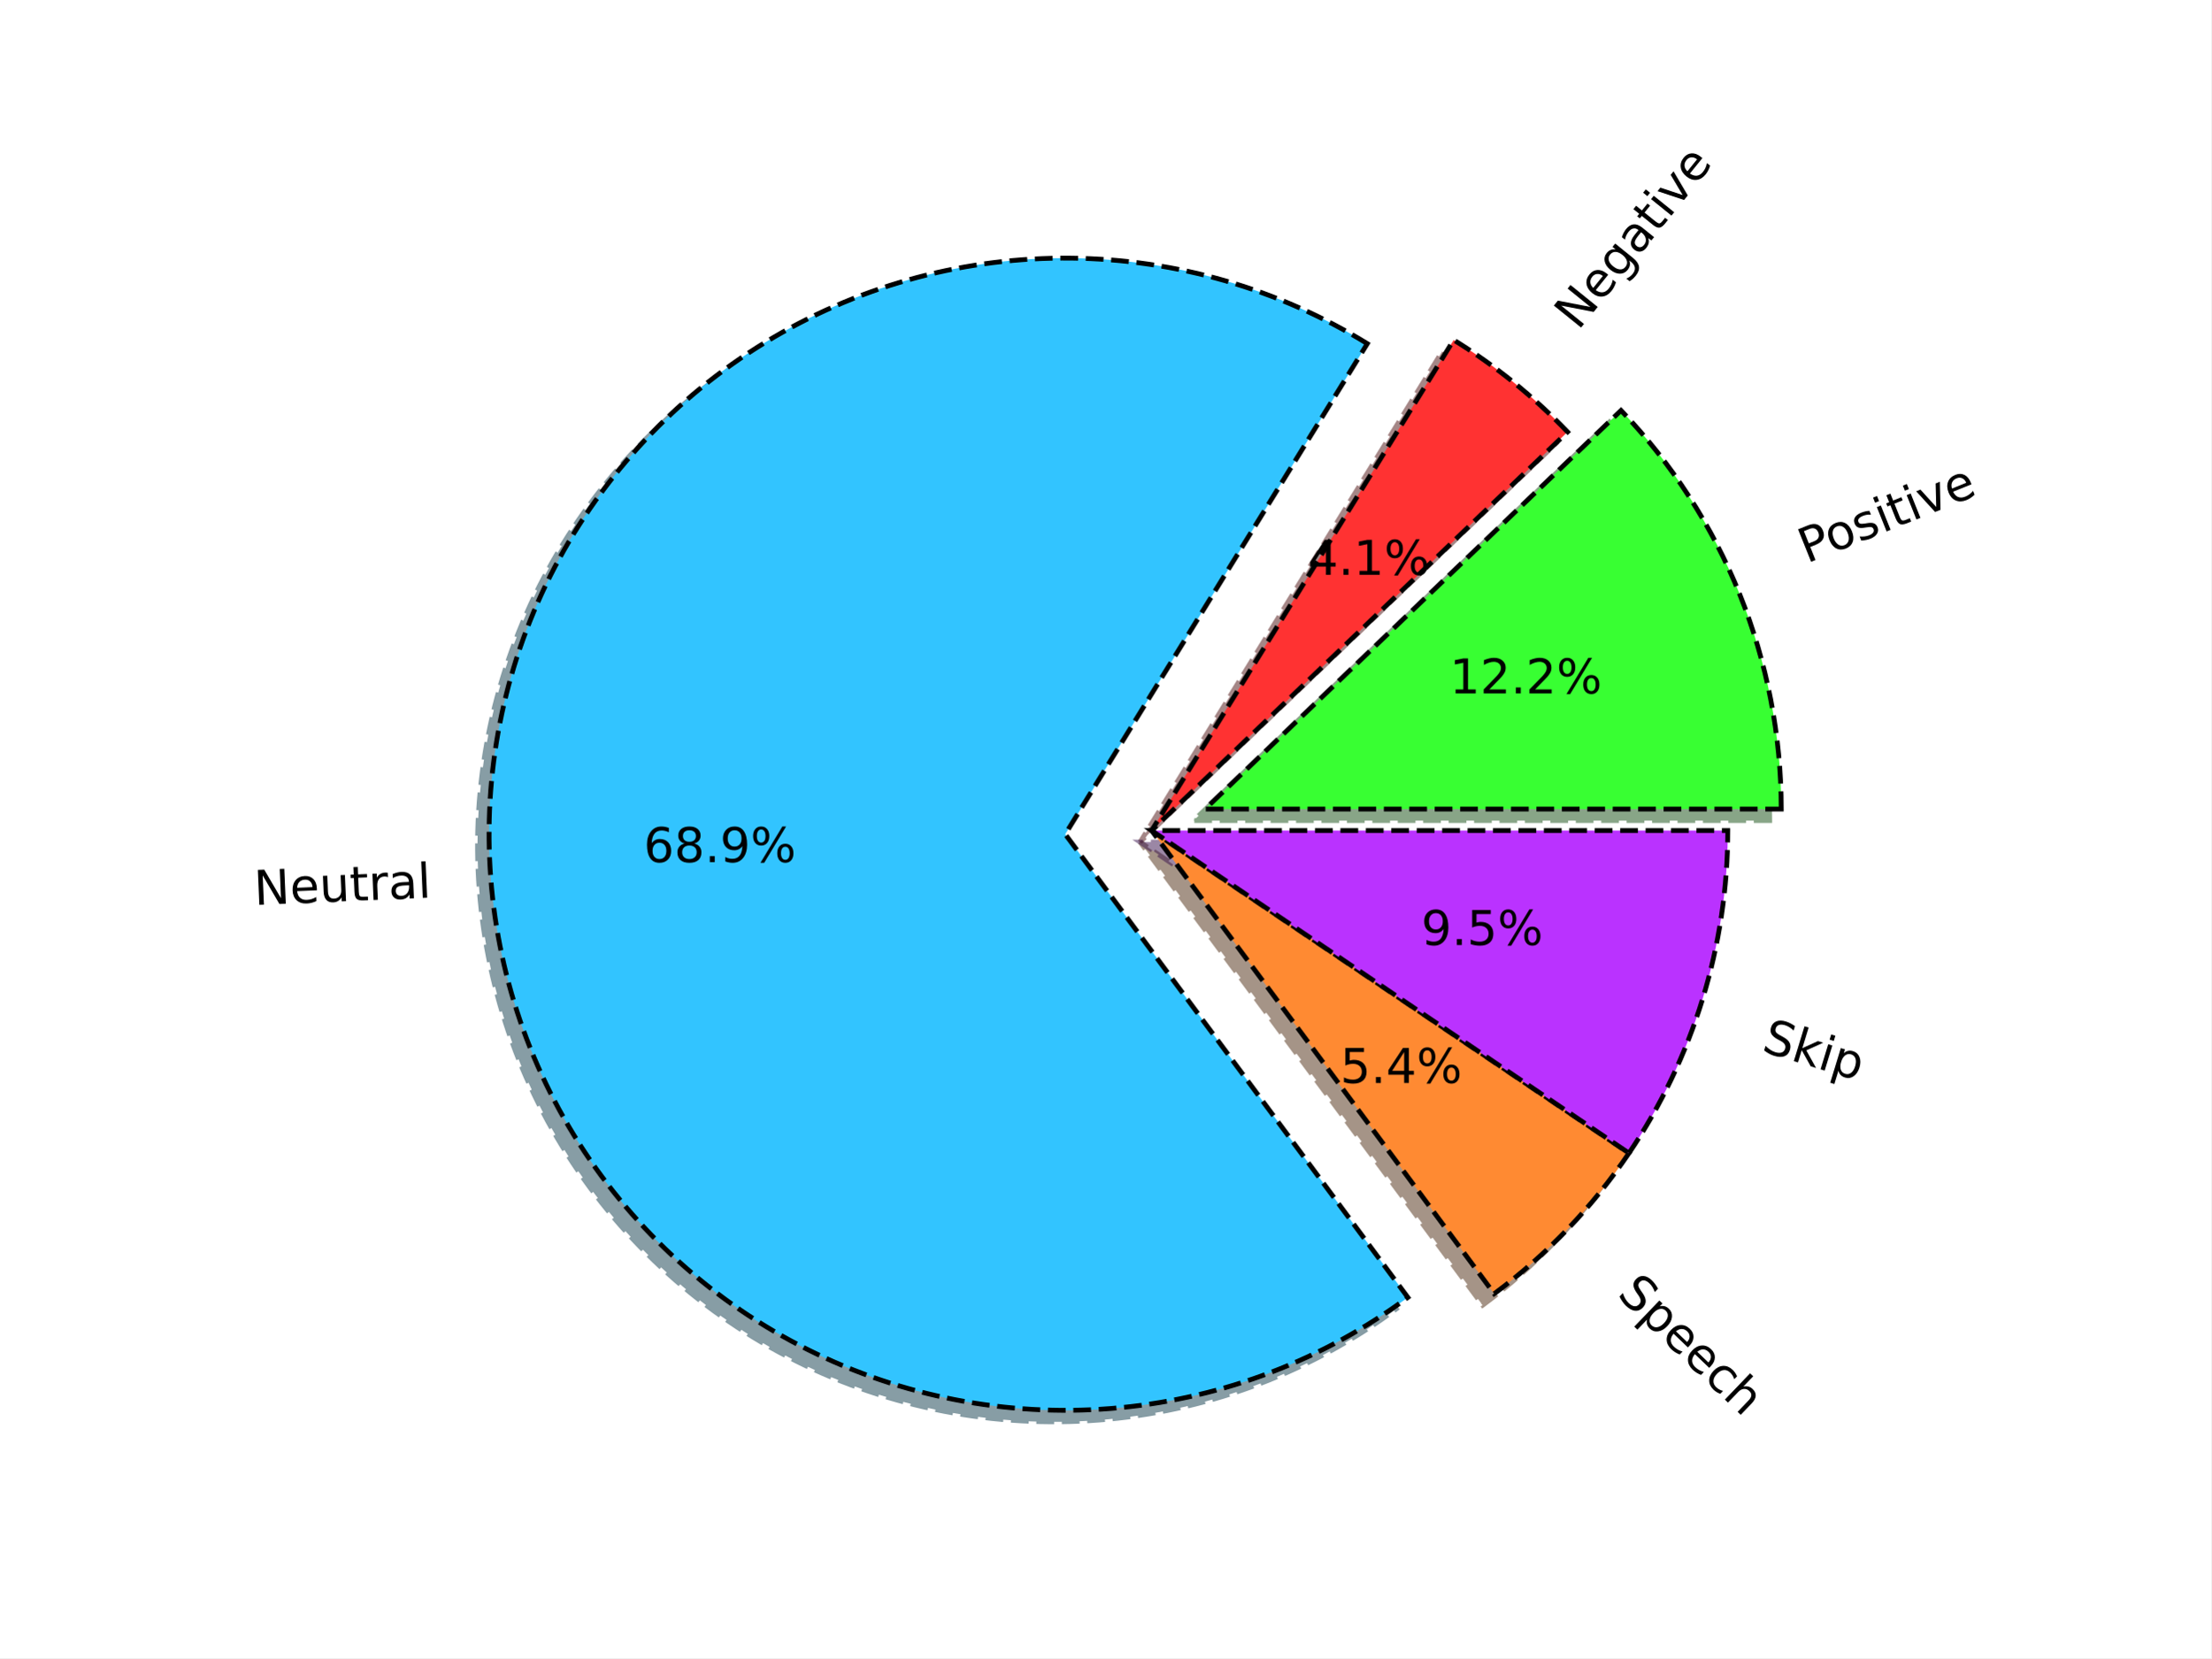
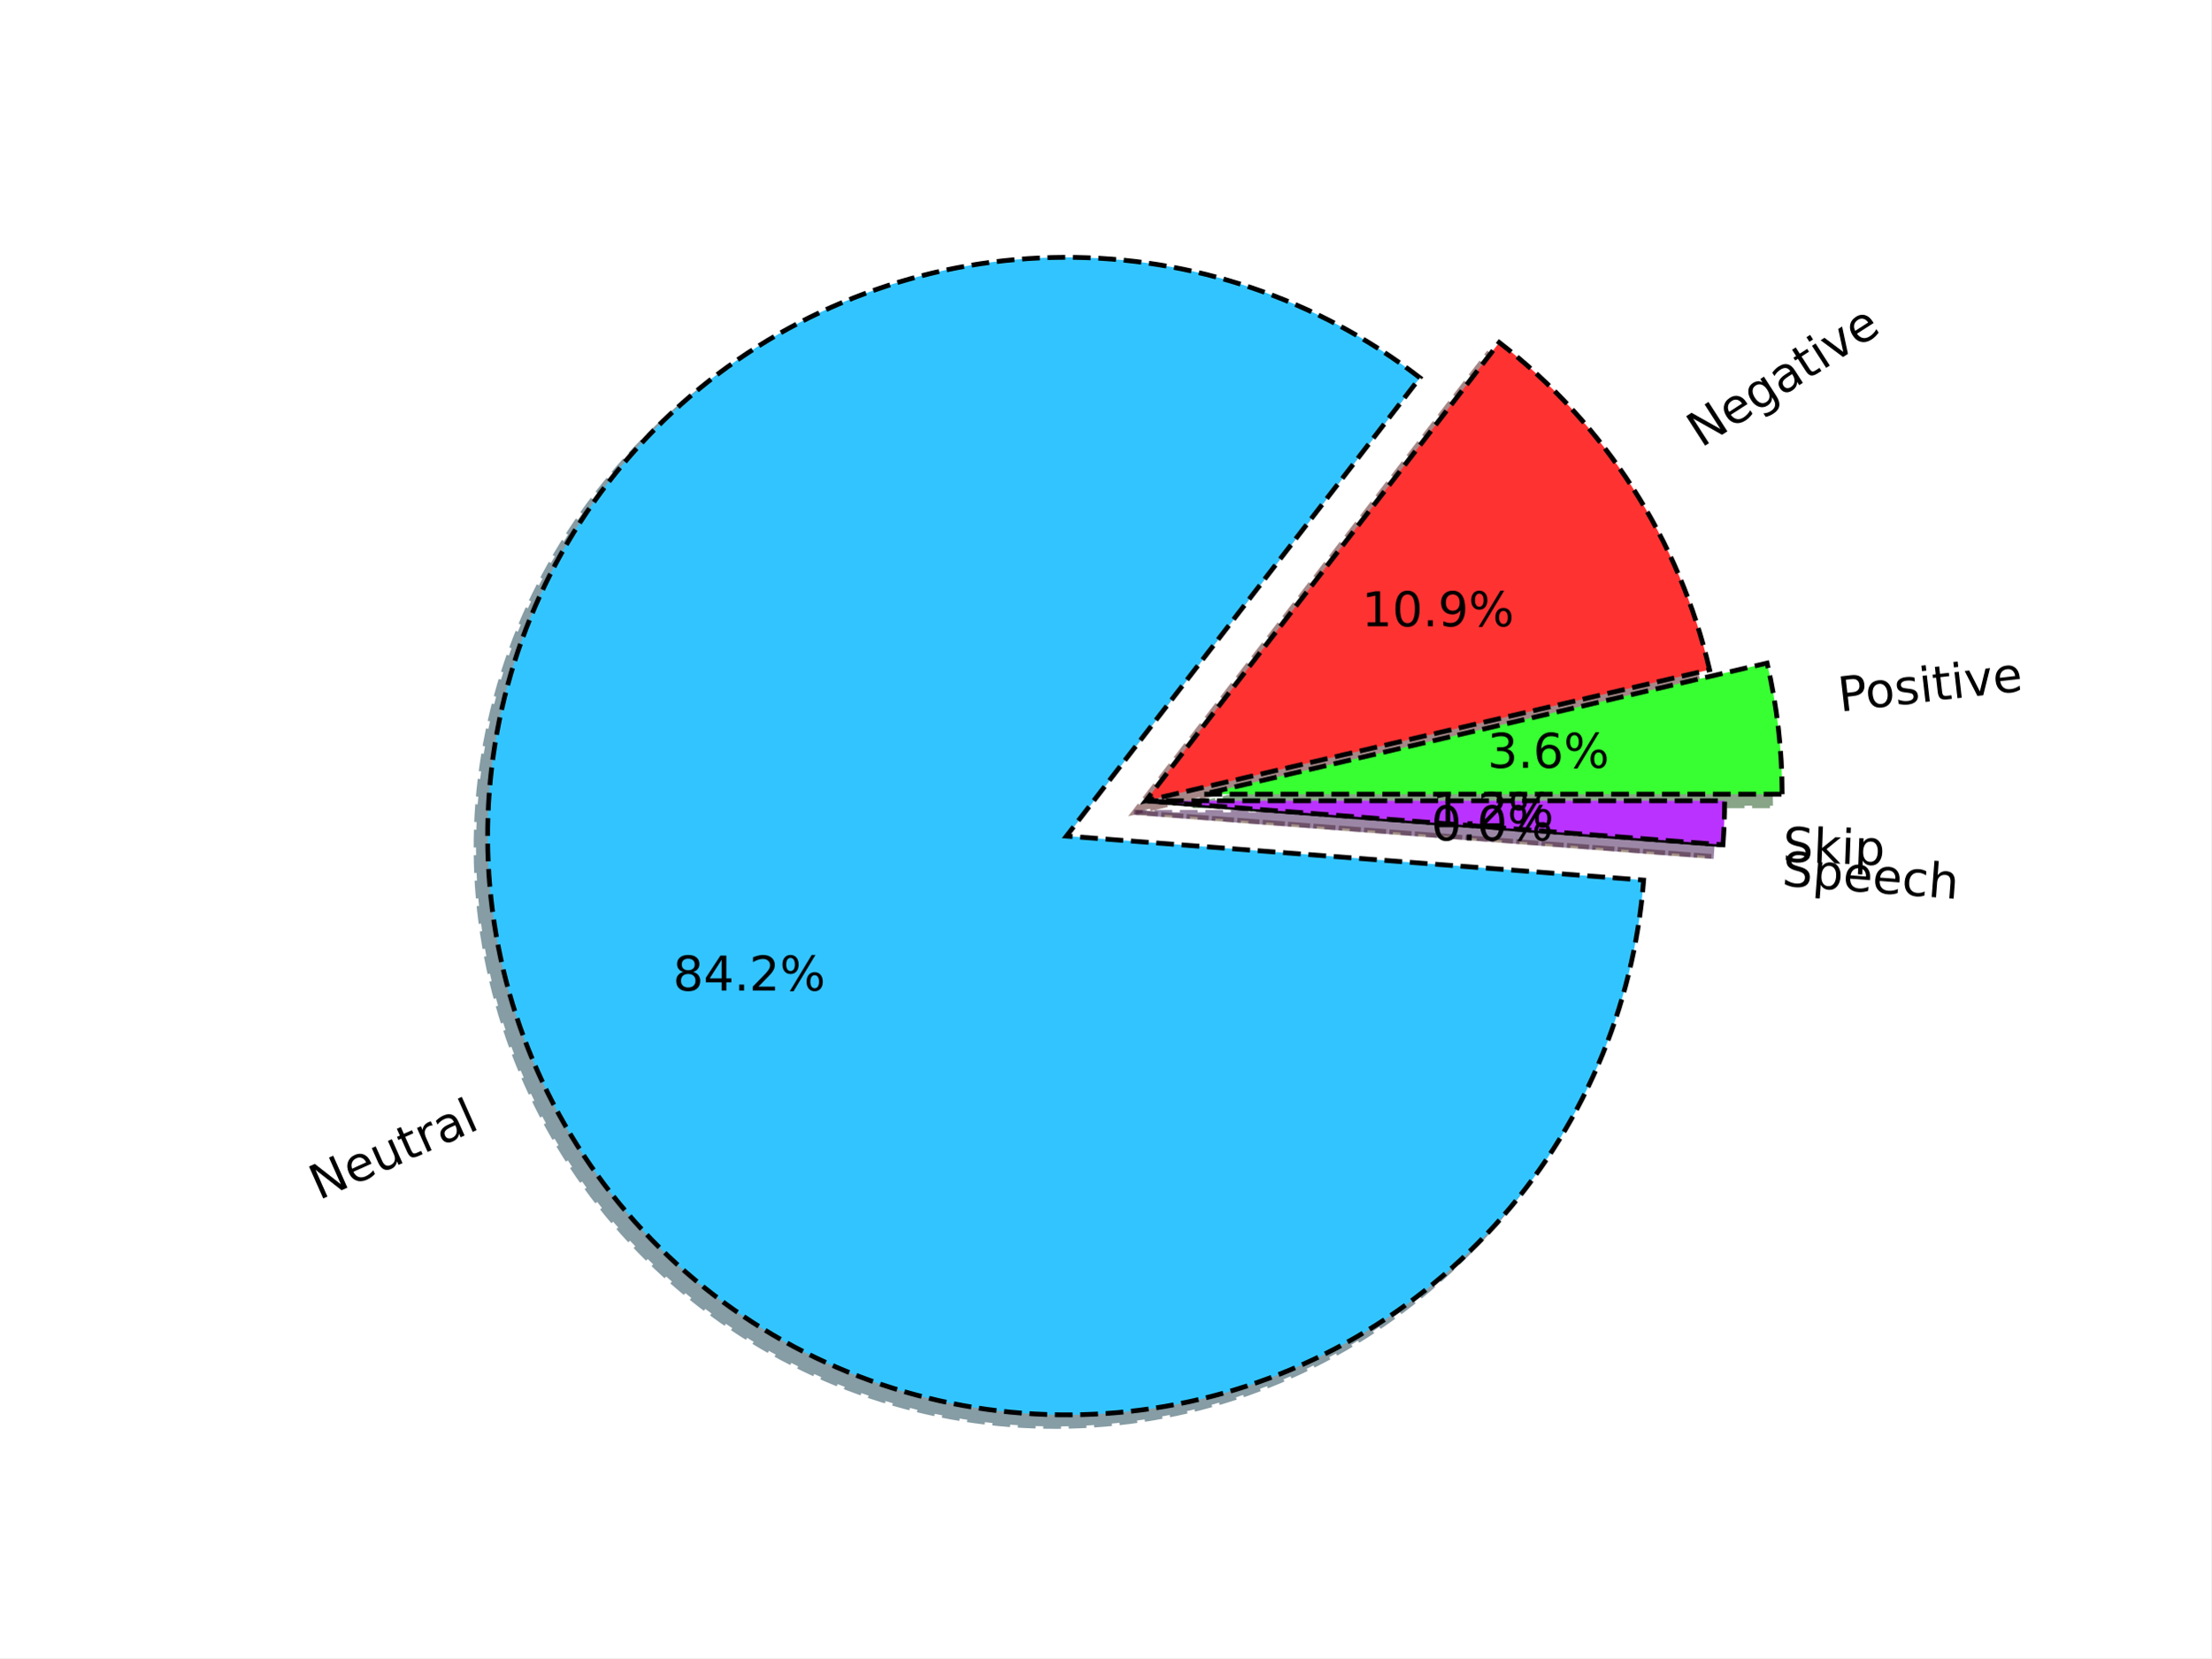
<svg xmlns="http://www.w3.org/2000/svg" xmlns:xlink="http://www.w3.org/1999/xlink" height="345.6pt" version="1.1" viewBox="0 0 460.8 345.6" width="460.8pt">
  <defs>
    <style type="text/css">*{stroke-linecap:butt;stroke-linejoin:round;}</style>
  </defs>
  <g id="figure_1">
    <g id="patch_1">
      <path d="M 0 345.6  L 460.8 345.6  L 460.8 0  L 0 0  z " style="fill:#ffffff;" />
    </g>
    <g id="axes_1">
      <g id="patch_2">
-         <path d="M 368.818 171.034  C 368.818 155.694 365.878 140.495 360.159 126.261  C 354.439 112.027 346.044 99.02 335.43 87.945  L 248.736 171.034  L 368.818 171.034  z " style="fill:#114c0f;opacity:0.5;stroke:#114c0f;stroke-dasharray:3.7,1.6;stroke-dashoffset:0;stroke-linejoin:miter;" />
+         <path d="M 368.993 167.943  C 368.993 163.348 368.731 158.757 368.207 154.192  C 367.683 149.627 366.899 145.095 365.858 140.62  L 248.358 167.943  L 368.993 167.943  z " style="fill:#114c0f;opacity:0.5;stroke:#114c0f;stroke-dasharray:3.7,1.6;stroke-dashoffset:0;stroke-linejoin:miter;" />
      </g>
      <g id="patch_3">
-         <path d="M 324.288 92.422  C 320.759 88.741 316.999 85.287 313.032 82.084  C 309.064 78.88 304.896 75.932 300.554 73.258  L 237.594 175.512  L 324.288 92.422  z " style="fill:#4c0f0f;opacity:0.5;stroke:#4c0f0f;stroke-dasharray:3.7,1.6;stroke-dashoffset:0;stroke-linejoin:miter;" />
+         <path d="M 353.873 141.995  C 350.744 128.539 345.327 115.72 337.858 104.098  C 330.389 92.476 320.979 82.223 310.039 73.787  L 236.373 169.318  L 353.873 141.995  z " style="fill:#4c0f0f;opacity:0.5;stroke:#4c0f0f;stroke-dasharray:3.7,1.6;stroke-dashoffset:0;stroke-linejoin:miter;" />
      </g>
      <g id="patch_4">
-         <path d="M 282.557 74.023  C 263.996 62.594 242.669 56.432 220.872 56.201  C 199.076 55.97 177.622 61.677 158.822 72.71  C 140.023 83.742 124.577 99.687 114.149 118.829  C 103.721 137.97 98.699 159.595 99.624 181.373  C 100.549 203.151 107.387 224.271 119.401 242.459  C 131.414 260.647 148.157 275.226 167.824 284.624  C 187.492 294.022 209.352 297.89 231.051 295.811  C 252.749 293.732 273.477 285.783 291.002 272.822  L 219.598 176.276  L 282.557 74.023  z " style="fill:#0f3b4c;opacity:0.5;stroke:#0f3b4c;stroke-dasharray:3.7,1.6;stroke-dashoffset:0;stroke-linejoin:miter;" />
+         <path d="M 293.508 81.147  C 282.949 73.005 271.114 66.67 258.483 62.399  C 245.852 58.128 232.601 55.981 219.268 56.044  C 205.935 56.108 192.704 58.381 180.115 62.772  C 167.525 67.163 155.75 73.61 145.27 81.852  C 134.789 90.094 125.747 100.017 118.512 111.217  C 111.277 122.416 105.949 134.738 102.744 147.68  C 99.538 160.622 98.501 174.006 99.674 187.288  C 100.846 200.569 104.213 213.565 109.636 225.745  C 115.059 237.926 122.464 249.123 131.549 258.882  C 140.635 268.64 151.275 276.825 163.038 283.103  C 174.8 289.382 187.523 293.667 200.687 295.784  C 213.851 297.901 227.275 297.821 240.413 295.547  C 253.551 293.274 266.221 288.838 277.908 282.42  C 289.595 276.002 300.138 267.691 309.106 257.825  C 318.075 247.959 325.346 236.675 330.624 224.431  C 335.902 212.186 339.113 199.152 340.128 185.857  L 219.842 176.678  L 293.508 81.147  z " style="fill:#0f3b4c;opacity:0.5;stroke:#0f3b4c;stroke-dasharray:3.7,1.6;stroke-dashoffset:0;stroke-linejoin:miter;" />
      </g>
      <g id="patch_5">
-         <path d="M 308.998 272.057  C 314.467 268.013 319.581 263.511 324.288 258.601  C 328.994 253.691 333.274 248.39 337.083 242.755  L 237.594 175.512  L 308.998 272.057  z " style="fill:#4c290f;opacity:0.5;stroke:#4c290f;stroke-dasharray:3.7,1.6;stroke-dashoffset:0;stroke-linejoin:miter;" />
+         <path d="M 356.659 178.497  C 356.659 178.497 356.659 178.497 356.659 178.497  L 236.373 169.318  L 356.659 178.497  z " style="fill:#4c290f;opacity:0.5;stroke:#4c290f;stroke-dasharray:3.7,1.6;stroke-dashoffset:0;stroke-linejoin:miter;" />
      </g>
      <g id="patch_6">
-         <path d="M 337.083 242.755  C 343.756 232.881 348.922 222.069 352.412 210.674  C 355.902 199.28 357.676 187.429 357.676 175.512  L 237.594 175.512  L 337.083 242.755  z " style="fill:#380f4c;opacity:0.5;stroke:#380f4c;stroke-dasharray:3.7,1.6;stroke-dashoffset:0;stroke-linejoin:miter;" />
+         <path d="M 356.659 178.497  C 356.775 176.97 356.863 175.441 356.921 173.911  C 356.979 172.381 357.009 170.85 357.009 169.318  L 236.373 169.318  L 356.659 178.497  z " style="fill:#380f4c;opacity:0.5;stroke:#380f4c;stroke-dasharray:3.7,1.6;stroke-dashoffset:0;stroke-linejoin:miter;" />
      </g>
      <g id="patch_7">
-         <path d="M 371.22 168.633  C 371.22 153.292 368.28 138.093 362.56 123.859  C 356.841 109.625 348.446 96.618 337.832 85.543  L 251.138 168.633  L 371.22 168.633  z " style="fill:#38ff32;stroke:#000000;stroke-dasharray:3.7,1.6;stroke-dashoffset:0;stroke-linejoin:miter;" />
+         <path d="M 371.406 165.531  C 371.406 160.936 371.144 156.344 370.62 151.779  C 370.096 147.214 369.312 142.683 368.271 138.207  L 250.771 165.531  L 371.406 165.531  z " style="fill:#38ff32;stroke:#000000;stroke-dasharray:3.7,1.6;stroke-dashoffset:0;stroke-linejoin:miter;" />
      </g>
      <g id="patch_8">
-         <path d="M 326.689 90.021  C 323.161 86.339 319.401 82.886 315.433 79.682  C 311.465 76.478 307.298 73.531 302.955 70.857  L 239.995 173.11  L 326.689 90.021  z " style="fill:#ff3232;stroke:#000000;stroke-dasharray:3.7,1.6;stroke-dashoffset:0;stroke-linejoin:miter;" />
+         <path d="M 356.286 139.582  C 353.157 126.126 347.74 113.307 340.271 101.685  C 332.802 90.063 323.392 79.81 312.451 71.374  L 238.786 166.906  L 356.286 139.582  z " style="fill:#ff3232;stroke:#000000;stroke-dasharray:3.7,1.6;stroke-dashoffset:0;stroke-linejoin:miter;" />
      </g>
      <g id="patch_9">
-         <path d="M 284.959 71.621  C 266.398 60.193 245.07 54.031 223.274 53.799  C 201.477 53.568 180.024 59.276 161.224 70.308  C 142.424 81.34 126.978 97.286 116.55 116.427  C 106.122 135.569 101.1 157.193 102.026 178.971  C 102.951 200.749 109.788 221.87 121.802 240.058  C 133.816 258.246 150.558 272.824 170.226 282.222  C 189.894 291.62 211.754 295.488 233.452 293.409  C 255.151 291.33 275.879 283.382 293.404 270.42  L 221.999 173.875  L 284.959 71.621  z " style="fill:#32c4ff;stroke:#000000;stroke-dasharray:3.7,1.6;stroke-dashoffset:0;stroke-linejoin:miter;" />
+         <path d="M 295.921 78.734  C 285.362 70.592 273.526 64.257 260.896 59.986  C 248.265 55.715 235.013 53.568 221.68 53.631  C 208.347 53.695 195.117 55.968 182.527 60.359  C 169.938 64.75 158.163 71.198 147.683 79.44  C 137.202 87.682 128.16 97.604 120.925 108.804  C 113.69 120.003 108.361 132.325 105.156 145.267  C 101.951 158.209 100.914 171.594 102.086 184.875  C 103.259 198.157 106.625 211.152 112.049 223.333  C 117.472 235.513 124.877 246.711 133.962 256.469  C 143.048 266.227 153.688 274.412 165.451 280.691  C 177.213 286.969 189.936 291.254 203.1 293.371  C 216.264 295.488 229.688 295.408 242.826 293.135  C 255.964 290.861 268.634 286.425 280.321 280.007  C 292.008 273.59 302.55 265.278 311.519 255.413  C 320.488 245.547 327.759 234.262 333.037 222.018  C 338.315 209.774 341.526 196.739 342.541 183.444  L 222.255 174.266  L 295.921 78.734  z " style="fill:#32c4ff;stroke:#000000;stroke-dasharray:3.7,1.6;stroke-dashoffset:0;stroke-linejoin:miter;" />
      </g>
      <g id="patch_10">
-         <path d="M 311.4 269.656  C 316.868 265.611 321.983 261.11 326.689 256.199  C 331.395 251.289 335.676 245.988 339.484 240.353  L 239.995 173.11  L 311.4 269.656  z " style="fill:#ff8a32;stroke:#000000;stroke-dasharray:3.7,1.6;stroke-dashoffset:0;stroke-linejoin:miter;" />
+         <path d="M 359.072 176.084  C 359.072 176.084 359.072 176.084 359.072 176.084  L 238.786 166.906  L 359.072 176.084  z " style="fill:#ff8a32;stroke:#000000;stroke-dasharray:3.7,1.6;stroke-dashoffset:0;stroke-linejoin:miter;" />
      </g>
      <g id="patch_11">
-         <path d="M 339.484 240.353  C 346.158 230.479 351.324 219.667 354.814 208.273  C 358.303 196.878 360.077 185.027 360.077 173.11  L 239.995 173.11  L 339.484 240.353  z " style="fill:#ba32ff;stroke:#000000;stroke-dasharray:3.7,1.6;stroke-dashoffset:0;stroke-linejoin:miter;" />
+         <path d="M 359.072 176.084  C 359.188 174.558 359.275 173.029 359.334 171.498  C 359.392 169.968 359.421 168.437 359.421 166.906  L 238.786 166.906  L 359.072 176.084  z " style="fill:#ba32ff;stroke:#000000;stroke-dasharray:3.7,1.6;stroke-dashoffset:0;stroke-linejoin:miter;" />
      </g>
      <g id="matplotlib.axis_1" />
      <g id="matplotlib.axis_2" />
      <g id="text_1">
-         <g transform="translate(376.5357 117.4523)rotate(-21.89189)scale(0.1 -0.1)">
+         <g transform="translate(383.4709 148.3379)rotate(-6.545454)scale(0.1 -0.1)">
          <defs>
            <path d="M 1259 4147  L 1259 2394  L 2053 2394  Q 2494 2394 2734 2622  Q 2975 2850 2975 3272  Q 2975 3691 2734 3919  Q 2494 4147 2053 4147  L 1259 4147  z M 628 4666  L 2053 4666  Q 2838 4666 3239 4311  Q 3641 3956 3641 3272  Q 3641 2581 3239 2228  Q 2838 1875 2053 1875  L 1259 1875  L 1259 0  L 628 0  L 628 4666  z " id="DejaVuSans-50" transform="scale(0.015625)" />
            <path d="M 1959 3097  Q 1497 3097 1228 2736  Q 959 2375 959 1747  Q 959 1119 1226 758  Q 1494 397 1959 397  Q 2419 397 2687 759  Q 2956 1122 2956 1747  Q 2956 2369 2687 2733  Q 2419 3097 1959 3097  z M 1959 3584  Q 2709 3584 3137 3096  Q 3566 2609 3566 1747  Q 3566 888 3137 398  Q 2709 -91 1959 -91  Q 1206 -91 779 398  Q 353 888 353 1747  Q 353 2609 779 3096  Q 1206 3584 1959 3584  z " id="DejaVuSans-6f" transform="scale(0.015625)" />
            <path d="M 2834 3397  L 2834 2853  Q 2591 2978 2328 3040  Q 2066 3103 1784 3103  Q 1356 3103 1142 2972  Q 928 2841 928 2578  Q 928 2378 1081 2264  Q 1234 2150 1697 2047  L 1894 2003  Q 2506 1872 2764 1633  Q 3022 1394 3022 966  Q 3022 478 2636 193  Q 2250 -91 1575 -91  Q 1294 -91 989 -36  Q 684 19 347 128  L 347 722  Q 666 556 975 473  Q 1284 391 1588 391  Q 1994 391 2212 530  Q 2431 669 2431 922  Q 2431 1156 2273 1281  Q 2116 1406 1581 1522  L 1381 1569  Q 847 1681 609 1914  Q 372 2147 372 2553  Q 372 3047 722 3315  Q 1072 3584 1716 3584  Q 2034 3584 2315 3537  Q 2597 3491 2834 3397  z " id="DejaVuSans-73" transform="scale(0.015625)" />
            <path d="M 603 3500  L 1178 3500  L 1178 0  L 603 0  L 603 3500  z M 603 4863  L 1178 4863  L 1178 4134  L 603 4134  L 603 4863  z " id="DejaVuSans-69" transform="scale(0.015625)" />
            <path d="M 1172 4494  L 1172 3500  L 2356 3500  L 2356 3053  L 1172 3053  L 1172 1153  Q 1172 725 1289 603  Q 1406 481 1766 481  L 2356 481  L 2356 0  L 1766 0  Q 1100 0 847 248  Q 594 497 594 1153  L 594 3053  L 172 3053  L 172 3500  L 594 3500  L 594 4494  L 1172 4494  z " id="DejaVuSans-74" transform="scale(0.015625)" />
            <path d="M 191 3500  L 800 3500  L 1894 563  L 2988 3500  L 3597 3500  L 2284 0  L 1503 0  L 191 3500  z " id="DejaVuSans-76" transform="scale(0.015625)" />
            <path d="M 3597 1894  L 3597 1613  L 953 1613  Q 991 1019 1311 708  Q 1631 397 2203 397  Q 2534 397 2845 478  Q 3156 559 3463 722  L 3463 178  Q 3153 47 2828 -22  Q 2503 -91 2169 -91  Q 1331 -91 842 396  Q 353 884 353 1716  Q 353 2575 817 3079  Q 1281 3584 2069 3584  Q 2775 3584 3186 3129  Q 3597 2675 3597 1894  z M 3022 2063  Q 3016 2534 2758 2815  Q 2500 3097 2075 3097  Q 1594 3097 1305 2825  Q 1016 2553 972 2059  L 3022 2063  z " id="DejaVuSans-65" transform="scale(0.015625)" />
          </defs>
          <use xlink:href="#DejaVuSans-50" />
          <use x="56.678" xlink:href="#DejaVuSans-6f" />
          <use x="117.859" xlink:href="#DejaVuSans-73" />
          <use x="169.959" xlink:href="#DejaVuSans-69" />
          <use x="197.742" xlink:href="#DejaVuSans-74" />
          <use x="236.951" xlink:href="#DejaVuSans-69" />
          <use x="264.734" xlink:href="#DejaVuSans-76" />
          <use x="323.914" xlink:href="#DejaVuSans-65" />
        </g>
      </g>
      <g id="text_2">
-         <g transform="translate(302.1077 144.5281)scale(0.1 -0.1)">
+         <g transform="translate(309.9777 160.0391)scale(0.1 -0.1)">
          <defs>
-             <path d="M 794 531  L 1825 531  L 1825 4091  L 703 3866  L 703 4441  L 1819 4666  L 2450 4666  L 2450 531  L 3481 531  L 3481 0  L 794 0  L 794 531  z " id="DejaVuSans-31" transform="scale(0.015625)" />
-             <path d="M 1228 531  L 3431 531  L 3431 0  L 469 0  L 469 531  Q 828 903 1448 1529  Q 2069 2156 2228 2338  Q 2531 2678 2651 2914  Q 2772 3150 2772 3378  Q 2772 3750 2511 3984  Q 2250 4219 1831 4219  Q 1534 4219 1204 4116  Q 875 4013 500 3803  L 500 4441  Q 881 4594 1212 4672  Q 1544 4750 1819 4750  Q 2544 4750 2975 4387  Q 3406 4025 3406 3419  Q 3406 3131 3298 2873  Q 3191 2616 2906 2266  Q 2828 2175 2409 1742  Q 1991 1309 1228 531  z " id="DejaVuSans-32" transform="scale(0.015625)" />
+             <path d="M 2597 2516  Q 3050 2419 3304 2112  Q 3559 1806 3559 1356  Q 3559 666 3084 287  Q 2609 -91 1734 -91  Q 1441 -91 1130 -33  Q 819 25 488 141  L 488 750  Q 750 597 1062 519  Q 1375 441 1716 441  Q 2309 441 2620 675  Q 2931 909 2931 1356  Q 2931 1769 2642 2001  Q 2353 2234 1838 2234  L 1294 2234  L 1294 2753  L 1863 2753  Q 2328 2753 2575 2939  Q 2822 3125 2822 3475  Q 2822 3834 2567 4026  Q 2313 4219 1838 4219  Q 1578 4219 1281 4162  Q 984 4106 628 3988  L 628 4550  Q 988 4650 1302 4700  Q 1616 4750 1894 4750  Q 2613 4750 3031 4423  Q 3450 4097 3450 3541  Q 3450 3153 3228 2886  Q 3006 2619 2597 2516  z " id="DejaVuSans-33" transform="scale(0.015625)" />
            <path d="M 684 794  L 1344 794  L 1344 0  L 684 0  L 684 794  z " id="DejaVuSans-2e" transform="scale(0.015625)" />
+             <path d="M 2113 2584  Q 1688 2584 1439 2293  Q 1191 2003 1191 1497  Q 1191 994 1439 701  Q 1688 409 2113 409  Q 2538 409 2786 701  Q 3034 994 3034 1497  Q 3034 2003 2786 2293  Q 2538 2584 2113 2584  z M 3366 4563  L 3366 3988  Q 3128 4100 2886 4159  Q 2644 4219 2406 4219  Q 1781 4219 1451 3797  Q 1122 3375 1075 2522  Q 1259 2794 1537 2939  Q 1816 3084 2150 3084  Q 2853 3084 3261 2657  Q 3669 2231 3669 1497  Q 3669 778 3244 343  Q 2819 -91 2113 -91  Q 1303 -91 875 529  Q 447 1150 447 2328  Q 447 3434 972 4092  Q 1497 4750 2381 4750  Q 2619 4750 2861 4703  Q 3103 4656 3366 4563  z " id="DejaVuSans-36" transform="scale(0.015625)" />
            <path d="M 4653 2053  Q 4381 2053 4226 1822  Q 4072 1591 4072 1178  Q 4072 772 4226 539  Q 4381 306 4653 306  Q 4919 306 5073 539  Q 5228 772 5228 1178  Q 5228 1588 5073 1820  Q 4919 2053 4653 2053  z M 4653 2450  Q 5147 2450 5437 2106  Q 5728 1763 5728 1178  Q 5728 594 5436 251  Q 5144 -91 4653 -91  Q 4153 -91 3862 251  Q 3572 594 3572 1178  Q 3572 1766 3864 2108  Q 4156 2450 4653 2450  z M 1428 4353  Q 1159 4353 1004 4120  Q 850 3888 850 3481  Q 850 3069 1003 2837  Q 1156 2606 1428 2606  Q 1700 2606 1854 2837  Q 2009 3069 2009 3481  Q 2009 3884 1853 4118  Q 1697 4353 1428 4353  z M 4250 4750  L 4750 4750  L 1831 -91  L 1331 -91  L 4250 4750  z M 1428 4750  Q 1922 4750 2215 4408  Q 2509 4066 2509 3481  Q 2509 2891 2217 2550  Q 1925 2209 1428 2209  Q 931 2209 642 2551  Q 353 2894 353 3481  Q 353 4063 643 4406  Q 934 4750 1428 4750  z " id="DejaVuSans-25" transform="scale(0.015625)" />
          </defs>
-           <use xlink:href="#DejaVuSans-31" />
-           <use x="63.623" xlink:href="#DejaVuSans-32" />
-           <use x="127.246" xlink:href="#DejaVuSans-2e" />
-           <use x="159.033" xlink:href="#DejaVuSans-32" />
-           <use x="222.656" xlink:href="#DejaVuSans-25" />
+           <use xlink:href="#DejaVuSans-33" />
+           <use x="63.623" xlink:href="#DejaVuSans-2e" />
+           <use x="95.41" xlink:href="#DejaVuSans-36" />
+           <use x="159.033" xlink:href="#DejaVuSans-25" />
        </g>
      </g>
      <g id="text_3">
-         <g transform="translate(328.8889 69.03271)rotate(-51.08108)scale(0.1 -0.1)">
+         <g transform="translate(354.5273 93.41355)rotate(-32.72727)scale(0.1 -0.1)">
          <defs>
            <path d="M 628 4666  L 1478 4666  L 3547 763  L 3547 4666  L 4159 4666  L 4159 0  L 3309 0  L 1241 3903  L 1241 0  L 628 0  L 628 4666  z " id="DejaVuSans-4e" transform="scale(0.015625)" />
            <path d="M 2906 1791  Q 2906 2416 2648 2759  Q 2391 3103 1925 3103  Q 1463 3103 1205 2759  Q 947 2416 947 1791  Q 947 1169 1205 825  Q 1463 481 1925 481  Q 2391 481 2648 825  Q 2906 1169 2906 1791  z M 3481 434  Q 3481 -459 3084 -895  Q 2688 -1331 1869 -1331  Q 1566 -1331 1297 -1286  Q 1028 -1241 775 -1147  L 775 -588  Q 1028 -725 1275 -790  Q 1522 -856 1778 -856  Q 2344 -856 2625 -561  Q 2906 -266 2906 331  L 2906 616  Q 2728 306 2450 153  Q 2172 0 1784 0  Q 1141 0 747 490  Q 353 981 353 1791  Q 353 2603 747 3093  Q 1141 3584 1784 3584  Q 2172 3584 2450 3431  Q 2728 3278 2906 2969  L 2906 3500  L 3481 3500  L 3481 434  z " id="DejaVuSans-67" transform="scale(0.015625)" />
            <path d="M 2194 1759  Q 1497 1759 1228 1600  Q 959 1441 959 1056  Q 959 750 1161 570  Q 1363 391 1709 391  Q 2188 391 2477 730  Q 2766 1069 2766 1631  L 2766 1759  L 2194 1759  z M 3341 1997  L 3341 0  L 2766 0  L 2766 531  Q 2569 213 2275 61  Q 1981 -91 1556 -91  Q 1019 -91 701 211  Q 384 513 384 1019  Q 384 1609 779 1909  Q 1175 2209 1959 2209  L 2766 2209  L 2766 2266  Q 2766 2663 2505 2880  Q 2244 3097 1772 3097  Q 1472 3097 1187 3025  Q 903 2953 641 2809  L 641 3341  Q 956 3463 1253 3523  Q 1550 3584 1831 3584  Q 2591 3584 2966 3190  Q 3341 2797 3341 1997  z " id="DejaVuSans-61" transform="scale(0.015625)" />
          </defs>
          <use xlink:href="#DejaVuSans-4e" />
          <use x="74.805" xlink:href="#DejaVuSans-65" />
          <use x="136.328" xlink:href="#DejaVuSans-67" />
          <use x="199.805" xlink:href="#DejaVuSans-61" />
          <use x="261.084" xlink:href="#DejaVuSans-74" />
          <use x="300.293" xlink:href="#DejaVuSans-69" />
          <use x="328.076" xlink:href="#DejaVuSans-76" />
          <use x="387.256" xlink:href="#DejaVuSans-65" />
        </g>
      </g>
      <g id="text_4">
-         <g transform="translate(272.5557 119.8126)scale(0.1 -0.1)">
+         <g transform="translate(283.7931 130.5327)scale(0.1 -0.1)">
          <defs>
-             <path d="M 2419 4116  L 825 1625  L 2419 1625  L 2419 4116  z M 2253 4666  L 3047 4666  L 3047 1625  L 3713 1625  L 3713 1100  L 3047 1100  L 3047 0  L 2419 0  L 2419 1100  L 313 1100  L 313 1709  L 2253 4666  z " id="DejaVuSans-34" transform="scale(0.015625)" />
+             <path d="M 794 531  L 1825 531  L 1825 4091  L 703 3866  L 703 4441  L 1819 4666  L 2450 4666  L 2450 531  L 3481 531  L 3481 0  L 794 0  L 794 531  z " id="DejaVuSans-31" transform="scale(0.015625)" />
+             <path d="M 2034 4250  Q 1547 4250 1301 3770  Q 1056 3291 1056 2328  Q 1056 1369 1301 889  Q 1547 409 2034 409  Q 2525 409 2770 889  Q 3016 1369 3016 2328  Q 3016 3291 2770 3770  Q 2525 4250 2034 4250  z M 2034 4750  Q 2819 4750 3233 4129  Q 3647 3509 3647 2328  Q 3647 1150 3233 529  Q 2819 -91 2034 -91  Q 1250 -91 836 529  Q 422 1150 422 2328  Q 422 3509 836 4129  Q 1250 4750 2034 4750  z " id="DejaVuSans-30" transform="scale(0.015625)" />
+             <path d="M 703 97  L 703 672  Q 941 559 1184 500  Q 1428 441 1663 441  Q 2288 441 2617 861  Q 2947 1281 2994 2138  Q 2813 1869 2534 1725  Q 2256 1581 1919 1581  Q 1219 1581 811 2004  Q 403 2428 403 3163  Q 403 3881 828 4315  Q 1253 4750 1959 4750  Q 2769 4750 3195 4129  Q 3622 3509 3622 2328  Q 3622 1225 3098 567  Q 2575 -91 1691 -91  Q 1453 -91 1209 -44  Q 966 3 703 97  z M 1959 2075  Q 2384 2075 2632 2365  Q 2881 2656 2881 3163  Q 2881 3666 2632 3958  Q 2384 4250 1959 4250  Q 1534 4250 1286 3958  Q 1038 3666 1038 3163  Q 1038 2656 1286 2365  Q 1534 2075 1959 2075  z " id="DejaVuSans-39" transform="scale(0.015625)" />
          </defs>
-           <use xlink:href="#DejaVuSans-34" />
-           <use x="63.623" xlink:href="#DejaVuSans-2e" />
-           <use x="95.41" xlink:href="#DejaVuSans-31" />
-           <use x="159.033" xlink:href="#DejaVuSans-25" />
+           <use xlink:href="#DejaVuSans-31" />
+           <use x="63.623" xlink:href="#DejaVuSans-30" />
+           <use x="127.246" xlink:href="#DejaVuSans-2e" />
+           <use x="159.033" xlink:href="#DejaVuSans-39" />
+           <use x="222.656" xlink:href="#DejaVuSans-25" />
        </g>
      </g>
      <g id="text_5">
-         <g transform="translate(53.06381 188.6386)rotate(-2.432434)scale(0.1 -0.1)">
+         <g transform="translate(66.46361 250.1933)rotate(-23.99999)scale(0.1 -0.1)">
          <defs>
            <path d="M 544 1381  L 544 3500  L 1119 3500  L 1119 1403  Q 1119 906 1312 657  Q 1506 409 1894 409  Q 2359 409 2629 706  Q 2900 1003 2900 1516  L 2900 3500  L 3475 3500  L 3475 0  L 2900 0  L 2900 538  Q 2691 219 2414 64  Q 2138 -91 1772 -91  Q 1169 -91 856 284  Q 544 659 544 1381  z M 1991 3584  L 1991 3584  z " id="DejaVuSans-75" transform="scale(0.015625)" />
            <path d="M 2631 2963  Q 2534 3019 2420 3045  Q 2306 3072 2169 3072  Q 1681 3072 1420 2755  Q 1159 2438 1159 1844  L 1159 0  L 581 0  L 581 3500  L 1159 3500  L 1159 2956  Q 1341 3275 1631 3429  Q 1922 3584 2338 3584  Q 2397 3584 2469 3576  Q 2541 3569 2628 3553  L 2631 2963  z " id="DejaVuSans-72" transform="scale(0.015625)" />
            <path d="M 603 4863  L 1178 4863  L 1178 0  L 603 0  L 603 4863  z " id="DejaVuSans-6c" transform="scale(0.015625)" />
          </defs>
          <use xlink:href="#DejaVuSans-4e" />
          <use x="74.805" xlink:href="#DejaVuSans-65" />
          <use x="136.328" xlink:href="#DejaVuSans-75" />
          <use x="199.707" xlink:href="#DejaVuSans-74" />
          <use x="238.916" xlink:href="#DejaVuSans-72" />
          <use x="280.029" xlink:href="#DejaVuSans-61" />
          <use x="341.309" xlink:href="#DejaVuSans-6c" />
        </g>
      </g>
      <g id="text_6">
-         <g transform="translate(134.1315 179.6917)scale(0.1 -0.1)">
+         <g transform="translate(140.2474 206.4653)scale(0.1 -0.1)">
          <defs>
-             <path d="M 2113 2584  Q 1688 2584 1439 2293  Q 1191 2003 1191 1497  Q 1191 994 1439 701  Q 1688 409 2113 409  Q 2538 409 2786 701  Q 3034 994 3034 1497  Q 3034 2003 2786 2293  Q 2538 2584 2113 2584  z M 3366 4563  L 3366 3988  Q 3128 4100 2886 4159  Q 2644 4219 2406 4219  Q 1781 4219 1451 3797  Q 1122 3375 1075 2522  Q 1259 2794 1537 2939  Q 1816 3084 2150 3084  Q 2853 3084 3261 2657  Q 3669 2231 3669 1497  Q 3669 778 3244 343  Q 2819 -91 2113 -91  Q 1303 -91 875 529  Q 447 1150 447 2328  Q 447 3434 972 4092  Q 1497 4750 2381 4750  Q 2619 4750 2861 4703  Q 3103 4656 3366 4563  z " id="DejaVuSans-36" transform="scale(0.015625)" />
            <path d="M 2034 2216  Q 1584 2216 1326 1975  Q 1069 1734 1069 1313  Q 1069 891 1326 650  Q 1584 409 2034 409  Q 2484 409 2743 651  Q 3003 894 3003 1313  Q 3003 1734 2745 1975  Q 2488 2216 2034 2216  z M 1403 2484  Q 997 2584 770 2862  Q 544 3141 544 3541  Q 544 4100 942 4425  Q 1341 4750 2034 4750  Q 2731 4750 3128 4425  Q 3525 4100 3525 3541  Q 3525 3141 3298 2862  Q 3072 2584 2669 2484  Q 3125 2378 3379 2068  Q 3634 1759 3634 1313  Q 3634 634 3220 271  Q 2806 -91 2034 -91  Q 1263 -91 848 271  Q 434 634 434 1313  Q 434 1759 690 2068  Q 947 2378 1403 2484  z M 1172 3481  Q 1172 3119 1398 2916  Q 1625 2713 2034 2713  Q 2441 2713 2670 2916  Q 2900 3119 2900 3481  Q 2900 3844 2670 4047  Q 2441 4250 2034 4250  Q 1625 4250 1398 4047  Q 1172 3844 1172 3481  z " id="DejaVuSans-38" transform="scale(0.015625)" />
-             <path d="M 703 97  L 703 672  Q 941 559 1184 500  Q 1428 441 1663 441  Q 2288 441 2617 861  Q 2947 1281 2994 2138  Q 2813 1869 2534 1725  Q 2256 1581 1919 1581  Q 1219 1581 811 2004  Q 403 2428 403 3163  Q 403 3881 828 4315  Q 1253 4750 1959 4750  Q 2769 4750 3195 4129  Q 3622 3509 3622 2328  Q 3622 1225 3098 567  Q 2575 -91 1691 -91  Q 1453 -91 1209 -44  Q 966 3 703 97  z M 1959 2075  Q 2384 2075 2632 2365  Q 2881 2656 2881 3163  Q 2881 3666 2632 3958  Q 2384 4250 1959 4250  Q 1534 4250 1286 3958  Q 1038 3666 1038 3163  Q 1038 2656 1286 2365  Q 1534 2075 1959 2075  z " id="DejaVuSans-39" transform="scale(0.015625)" />
+             <path d="M 2419 4116  L 825 1625  L 2419 1625  L 2419 4116  z M 2253 4666  L 3047 4666  L 3047 1625  L 3713 1625  L 3713 1100  L 3047 1100  L 3047 0  L 2419 0  L 2419 1100  L 313 1100  L 313 1709  L 2253 4666  z " id="DejaVuSans-34" transform="scale(0.015625)" />
+             <path d="M 1228 531  L 3431 531  L 3431 0  L 469 0  L 469 531  Q 828 903 1448 1529  Q 2069 2156 2228 2338  Q 2531 2678 2651 2914  Q 2772 3150 2772 3378  Q 2772 3750 2511 3984  Q 2250 4219 1831 4219  Q 1534 4219 1204 4116  Q 875 4013 500 3803  L 500 4441  Q 881 4594 1212 4672  Q 1544 4750 1819 4750  Q 2544 4750 2975 4387  Q 3406 4025 3406 3419  Q 3406 3131 3298 2873  Q 3191 2616 2906 2266  Q 2828 2175 2409 1742  Q 1991 1309 1228 531  z " id="DejaVuSans-32" transform="scale(0.015625)" />
          </defs>
-           <use xlink:href="#DejaVuSans-36" />
-           <use x="63.623" xlink:href="#DejaVuSans-38" />
+           <use xlink:href="#DejaVuSans-38" />
+           <use x="63.623" xlink:href="#DejaVuSans-34" />
          <use x="127.246" xlink:href="#DejaVuSans-2e" />
-           <use x="159.033" xlink:href="#DejaVuSans-39" />
+           <use x="159.033" xlink:href="#DejaVuSans-32" />
          <use x="222.656" xlink:href="#DejaVuSans-25" />
        </g>
      </g>
      <g id="text_7">
-         <g transform="translate(336.7976 269.9941)rotate(-316.2162)scale(0.1 -0.1)">
+         <g transform="translate(371.2584 184.5787)rotate(-355.6364)scale(0.1 -0.1)">
          <defs>
            <path d="M 3425 4513  L 3425 3897  Q 3066 4069 2747 4153  Q 2428 4238 2131 4238  Q 1616 4238 1336 4038  Q 1056 3838 1056 3469  Q 1056 3159 1242 3001  Q 1428 2844 1947 2747  L 2328 2669  Q 3034 2534 3370 2195  Q 3706 1856 3706 1288  Q 3706 609 3251 259  Q 2797 -91 1919 -91  Q 1588 -91 1214 -16  Q 841 59 441 206  L 441 856  Q 825 641 1194 531  Q 1563 422 1919 422  Q 2459 422 2753 634  Q 3047 847 3047 1241  Q 3047 1584 2836 1778  Q 2625 1972 2144 2069  L 1759 2144  Q 1053 2284 737 2584  Q 422 2884 422 3419  Q 422 4038 858 4394  Q 1294 4750 2059 4750  Q 2388 4750 2728 4690  Q 3069 4631 3425 4513  z " id="DejaVuSans-53" transform="scale(0.015625)" />
            <path d="M 1159 525  L 1159 -1331  L 581 -1331  L 581 3500  L 1159 3500  L 1159 2969  Q 1341 3281 1617 3432  Q 1894 3584 2278 3584  Q 2916 3584 3314 3078  Q 3713 2572 3713 1747  Q 3713 922 3314 415  Q 2916 -91 2278 -91  Q 1894 -91 1617 61  Q 1341 213 1159 525  z M 3116 1747  Q 3116 2381 2855 2742  Q 2594 3103 2138 3103  Q 1681 3103 1420 2742  Q 1159 2381 1159 1747  Q 1159 1113 1420 752  Q 1681 391 2138 391  Q 2594 391 2855 752  Q 3116 1113 3116 1747  z " id="DejaVuSans-70" transform="scale(0.015625)" />
            <path d="M 3122 3366  L 3122 2828  Q 2878 2963 2633 3030  Q 2388 3097 2138 3097  Q 1578 3097 1268 2742  Q 959 2388 959 1747  Q 959 1106 1268 751  Q 1578 397 2138 397  Q 2388 397 2633 464  Q 2878 531 3122 666  L 3122 134  Q 2881 22 2623 -34  Q 2366 -91 2075 -91  Q 1284 -91 818 406  Q 353 903 353 1747  Q 353 2603 823 3093  Q 1294 3584 2113 3584  Q 2378 3584 2631 3529  Q 2884 3475 3122 3366  z " id="DejaVuSans-63" transform="scale(0.015625)" />
            <path d="M 3513 2113  L 3513 0  L 2938 0  L 2938 2094  Q 2938 2591 2744 2837  Q 2550 3084 2163 3084  Q 1697 3084 1428 2787  Q 1159 2491 1159 1978  L 1159 0  L 581 0  L 581 4863  L 1159 4863  L 1159 2956  Q 1366 3272 1645 3428  Q 1925 3584 2291 3584  Q 2894 3584 3203 3211  Q 3513 2838 3513 2113  z " id="DejaVuSans-68" transform="scale(0.015625)" />
          </defs>
          <use xlink:href="#DejaVuSans-53" />
          <use x="63.477" xlink:href="#DejaVuSans-70" />
          <use x="126.953" xlink:href="#DejaVuSans-65" />
          <use x="188.477" xlink:href="#DejaVuSans-65" />
          <use x="250" xlink:href="#DejaVuSans-63" />
          <use x="304.98" xlink:href="#DejaVuSans-68" />
        </g>
      </g>
      <g id="text_8">
-         <g transform="translate(279.3093 225.723)scale(0.1 -0.1)">
-           <defs>
-             <path d="M 691 4666  L 3169 4666  L 3169 4134  L 1269 4134  L 1269 2991  Q 1406 3038 1543 3061  Q 1681 3084 1819 3084  Q 2600 3084 3056 2656  Q 3513 2228 3513 1497  Q 3513 744 3044 326  Q 2575 -91 1722 -91  Q 1428 -91 1123 -41  Q 819 9 494 109  L 494 744  Q 775 591 1075 516  Q 1375 441 1709 441  Q 2250 441 2565 725  Q 2881 1009 2881 1497  Q 2881 1984 2565 2268  Q 2250 2553 1709 2553  Q 1456 2553 1204 2497  Q 953 2441 691 2322  L 691 4666  z " id="DejaVuSans-35" transform="scale(0.015625)" />
-           </defs>
-           <use xlink:href="#DejaVuSans-35" />
+         <g transform="translate(298.2548 175.1723)scale(0.1 -0.1)">
+           <use xlink:href="#DejaVuSans-30" />
          <use x="63.623" xlink:href="#DejaVuSans-2e" />
-           <use x="95.41" xlink:href="#DejaVuSans-34" />
+           <use x="95.41" xlink:href="#DejaVuSans-30" />
          <use x="159.033" xlink:href="#DejaVuSans-25" />
        </g>
      </g>
      <g id="text_9">
-         <g transform="translate(366.9045 219.0544)rotate(-342.973)scale(0.1 -0.1)">
+         <g transform="translate(371.4678 179.5506)rotate(-357.8182)scale(0.1 -0.1)">
          <defs>
            <path d="M 581 4863  L 1159 4863  L 1159 1991  L 2875 3500  L 3609 3500  L 1753 1863  L 3688 0  L 2938 0  L 1159 1709  L 1159 0  L 581 0  L 581 4863  z " id="DejaVuSans-6b" transform="scale(0.015625)" />
          </defs>
          <use xlink:href="#DejaVuSans-53" />
          <use x="63.477" xlink:href="#DejaVuSans-6b" />
          <use x="121.387" xlink:href="#DejaVuSans-69" />
          <use x="149.17" xlink:href="#DejaVuSans-70" />
        </g>
      </g>
      <g id="text_10">
-         <g transform="translate(296.184 196.9671)scale(0.1 -0.1)">
-           <use xlink:href="#DejaVuSans-39" />
+         <g transform="translate(298.4121 172.4207)scale(0.1 -0.1)">
+           <use xlink:href="#DejaVuSans-31" />
          <use x="63.623" xlink:href="#DejaVuSans-2e" />
-           <use x="95.41" xlink:href="#DejaVuSans-35" />
+           <use x="95.41" xlink:href="#DejaVuSans-32" />
          <use x="159.033" xlink:href="#DejaVuSans-25" />
        </g>
      </g>
    </g>
  </g>
</svg>
